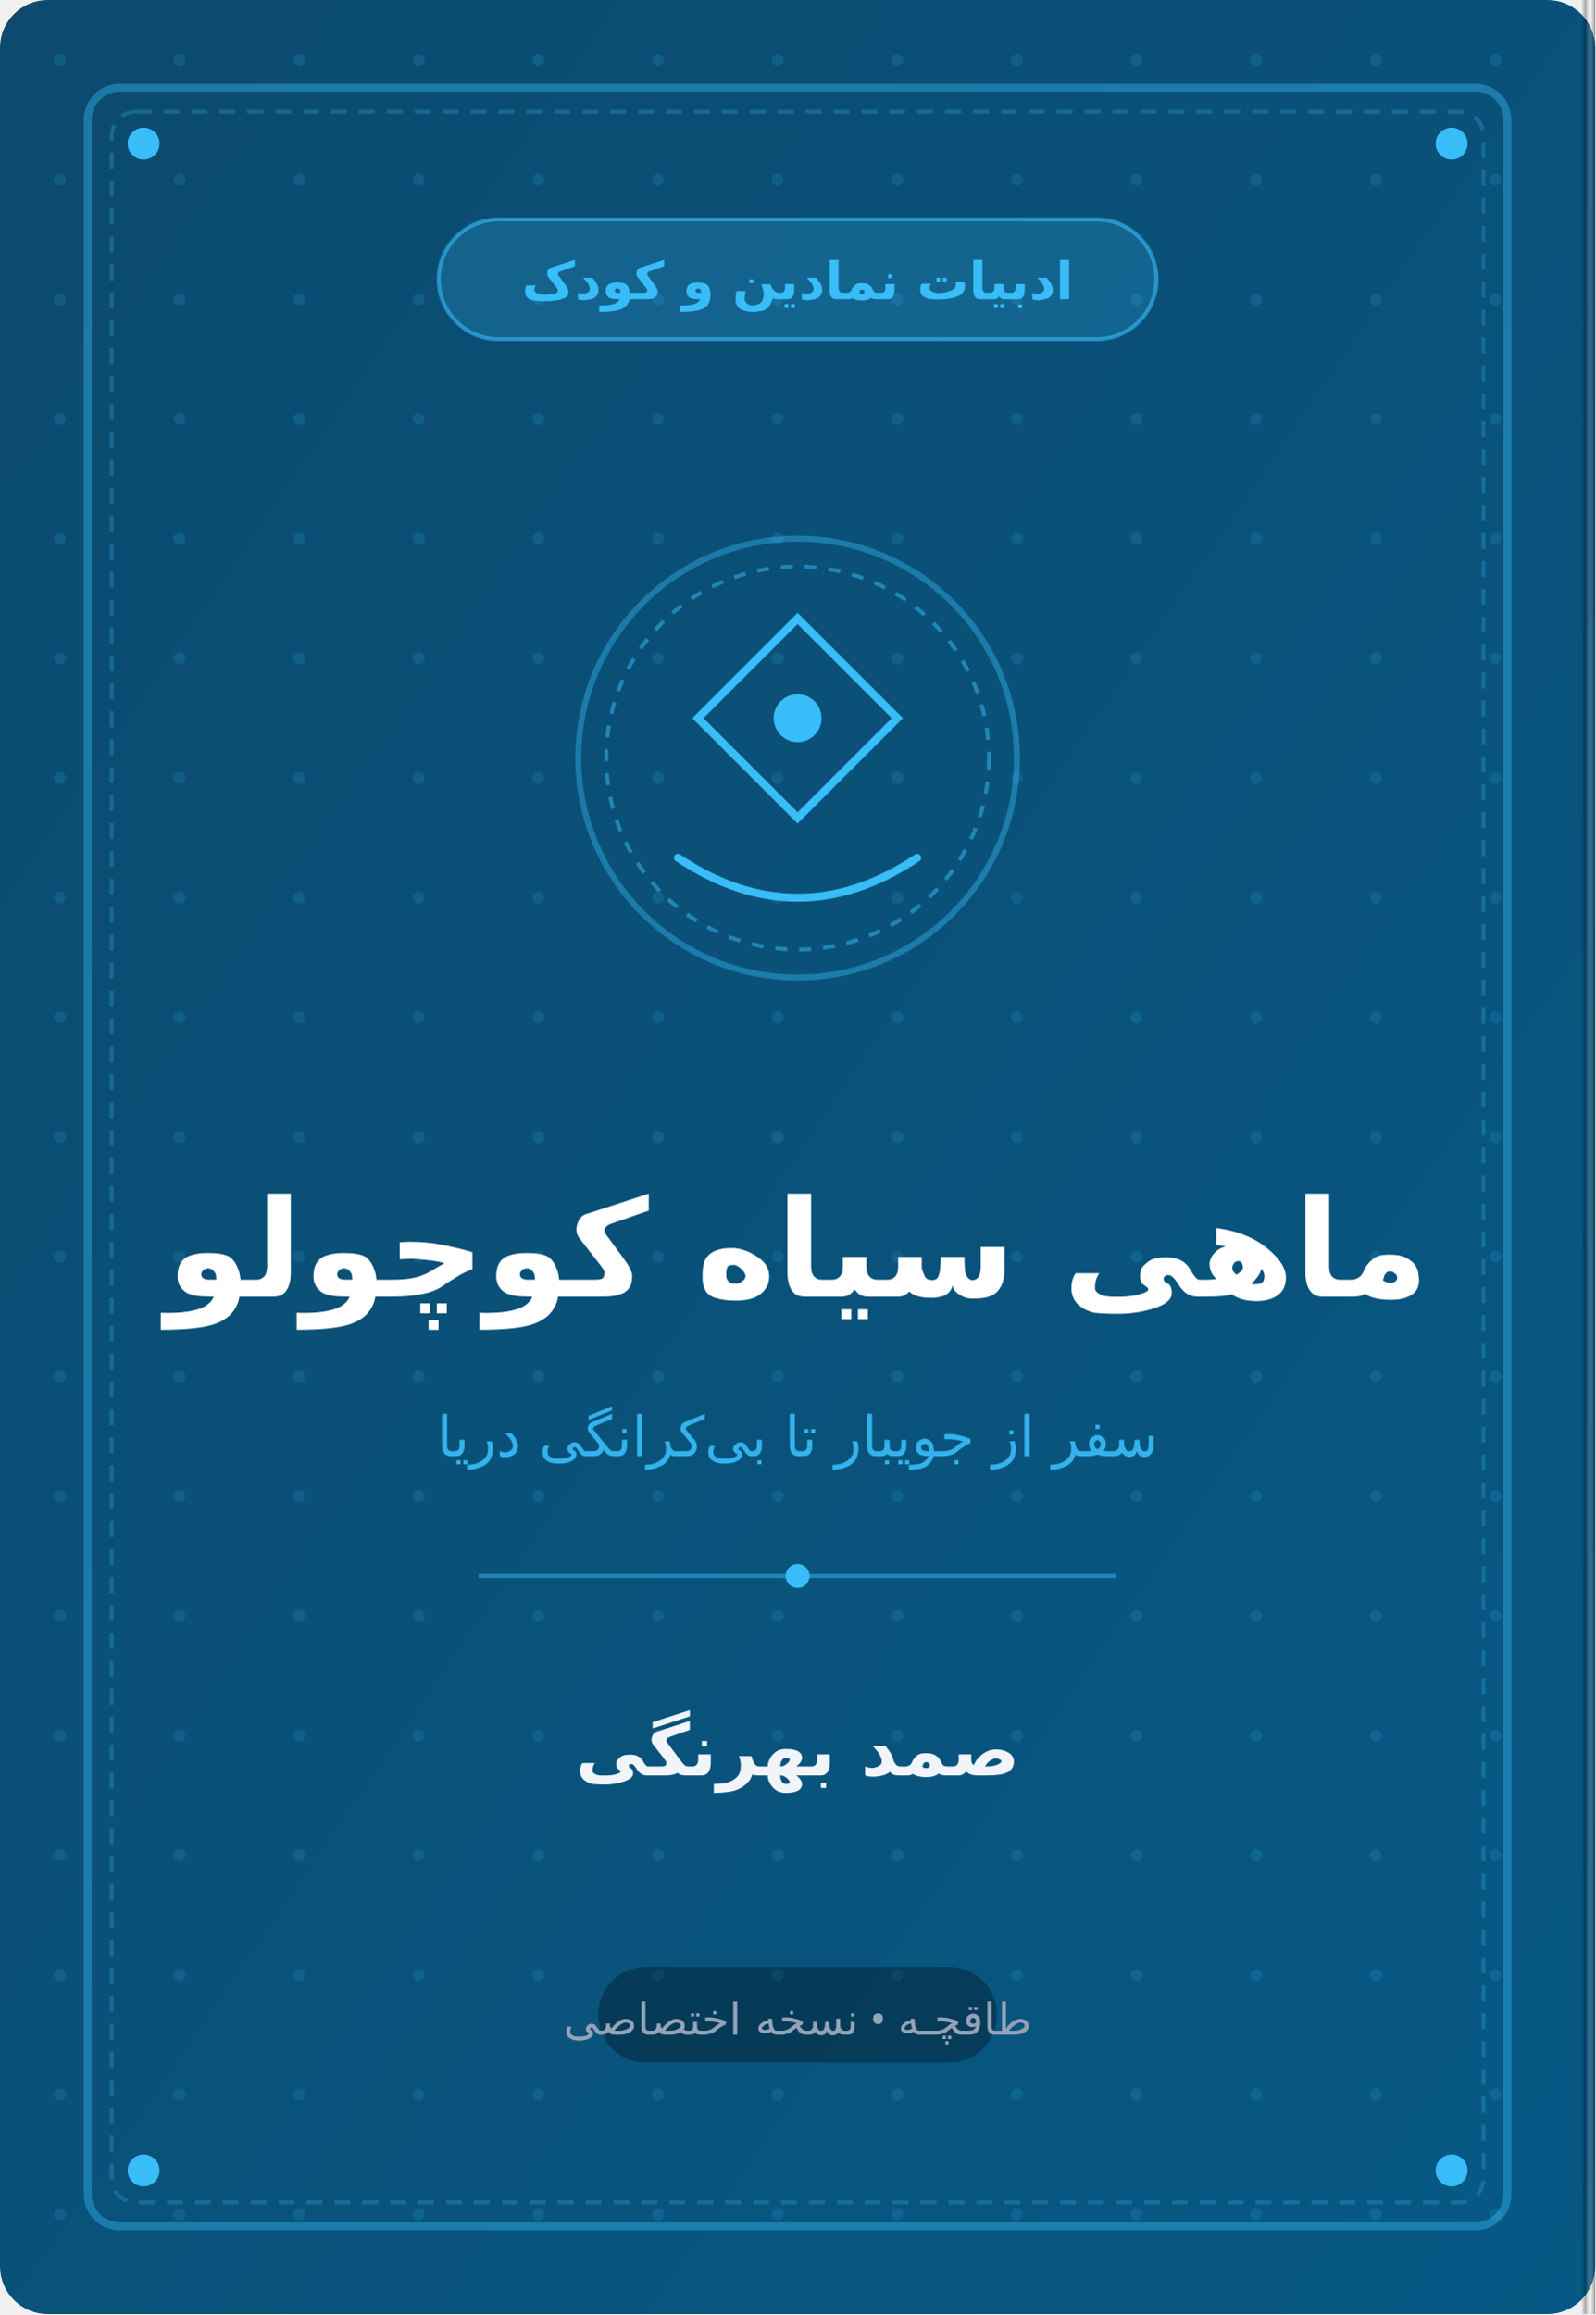
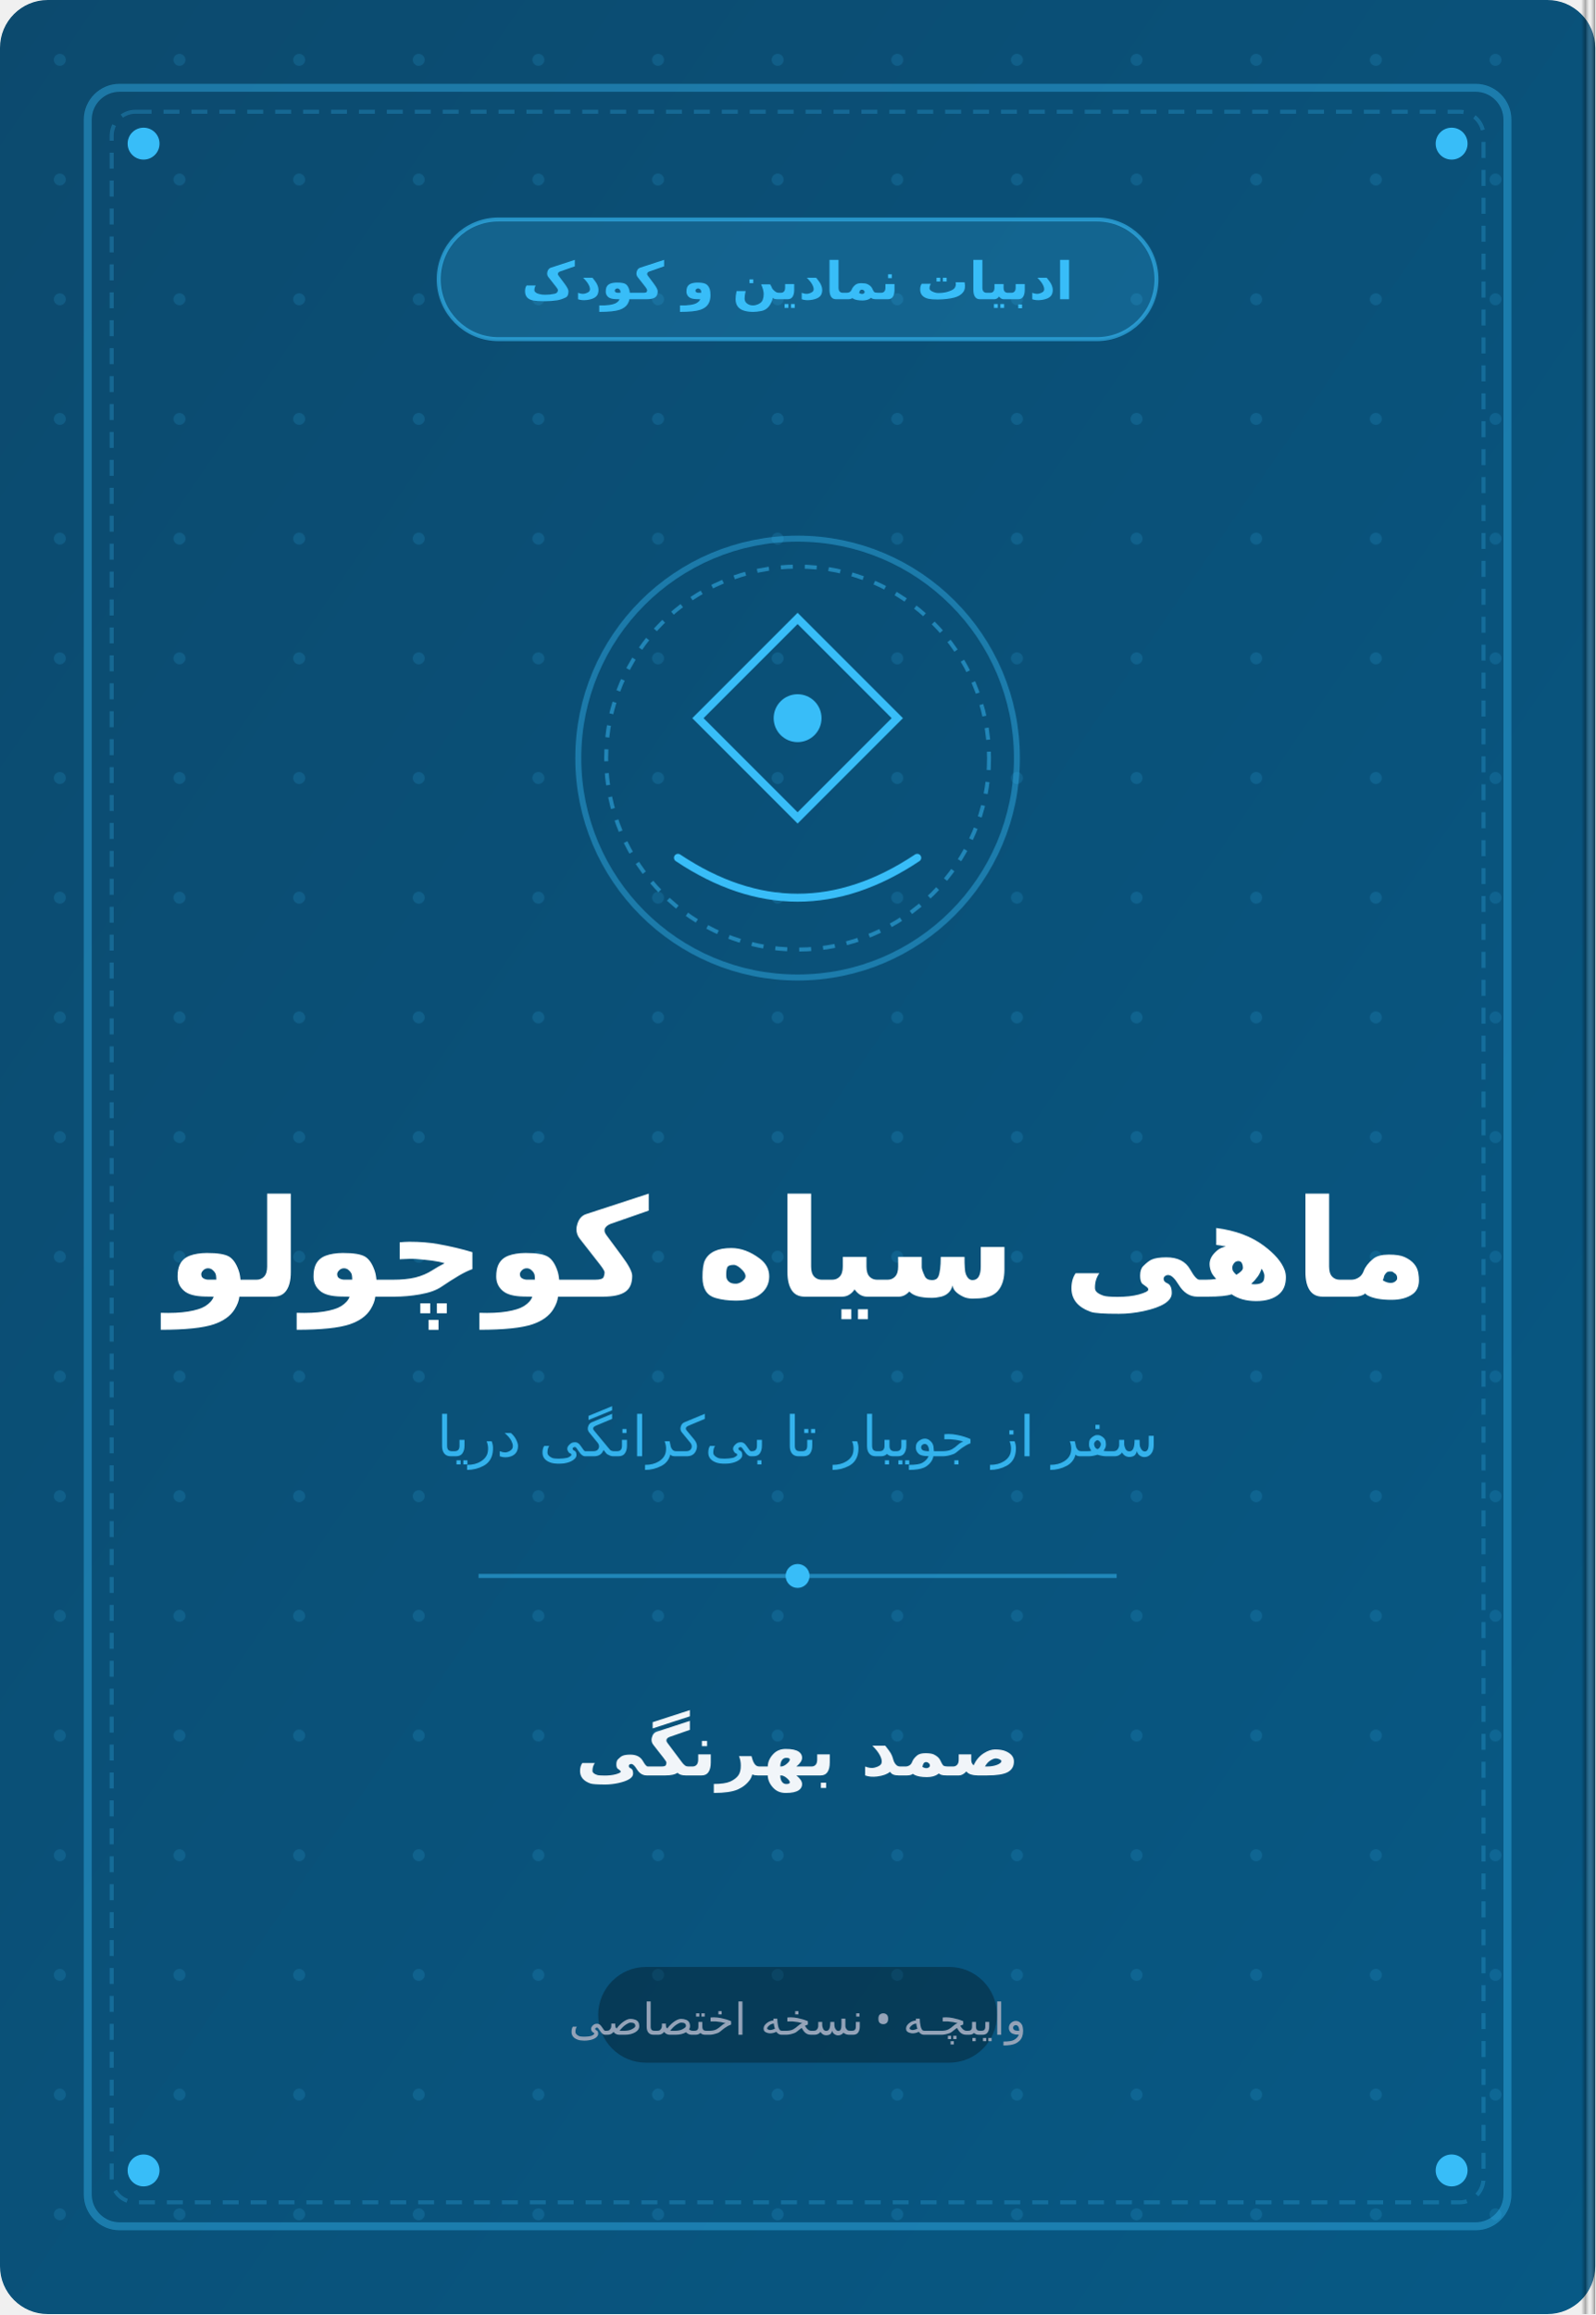
<svg xmlns="http://www.w3.org/2000/svg" viewBox="0 0 400 580" width="100%" height="100%">
  <defs>
    <linearGradient id="bg-8" x1="0%" y1="0%" x2="100%" y2="100%">
      <stop offset="0%" stop-color="#0c4a6e" />
      <stop offset="100%" stop-color="#075985" />
    </linearGradient>
    <linearGradient id="spine-shadow" x1="100%" y1="0%" x2="0%" y2="0%">
      <stop offset="0%" stop-color="#000000" stop-opacity="0.4" />
      <stop offset="4%" stop-color="#ffffff" stop-opacity="0.15" />
      <stop offset="7%" stop-color="#000000" stop-opacity="0.3" />
      <stop offset="10%" stop-color="#000000" stop-opacity="0" />
    </linearGradient>
    <pattern id="pat-8" width="30" height="30" patternUnits="userSpaceOnUse">
      <circle cx="15" cy="15" r="1.5" fill="#38bdf8" fill-opacity="0.15" />
    </pattern>
  </defs>
  <rect width="400" height="580" rx="12" fill="url(#bg-8)" />
  <rect width="400" height="580" rx="12" fill="url(#pat-8)" />
  <rect x="22" y="22" width="356" height="536" rx="8" fill="none" stroke="#38bdf8" stroke-width="2" stroke-opacity="0.4" />
  <rect x="28" y="28" width="344" height="524" rx="6" fill="none" stroke="#38bdf8" stroke-width="1" stroke-opacity="0.25" stroke-dasharray="4 3" />
  <circle cx="36" cy="36" r="4" fill="#38bdf8" />
  <circle cx="364" cy="36" r="4" fill="#38bdf8" />
  <circle cx="36" cy="544" r="4" fill="#38bdf8" />
  <circle cx="364" cy="544" r="4" fill="#38bdf8" />
  <rect x="110" y="55" width="180" height="30" rx="15" fill="#38bdf8" fill-opacity="0.2" stroke="#38bdf8" stroke-width="1" stroke-opacity="0.6" />
  <text x="200" y="75" font-family="'Vazirmatn', Tahoma, sans-serif" font-size="13" font-weight="bold" fill="#38bdf8" text-anchor="middle" direction="rtl">ادبیات نمادین و کودک</text>
  <g transform="translate(200, 190)">
    <circle cx="0" cy="0" r="55" fill="none" stroke="#38bdf8" stroke-width="1.5" stroke-opacity="0.4" />
    <circle cx="0" cy="0" r="48" fill="none" stroke="#38bdf8" stroke-width="1" stroke-dasharray="3 3" stroke-opacity="0.5" />
    <path d="M 0 -35 L 25 -10 L 0 15 L -25 -10 Z" fill="none" stroke="#38bdf8" stroke-width="2" />
    <circle cx="0" cy="-10" r="6" fill="#38bdf8" />
    <path d="M -30 25 Q 0 45 30 25" fill="none" stroke="#38bdf8" stroke-width="2" stroke-linecap="round" />
  </g>
  <text x="200" y="325" font-family="'Vazirmatn', Tahoma, sans-serif" font-size="34" font-weight="900" fill="#ffffff" text-anchor="middle" direction="rtl">
    ماهی سیاه کوچولو
  </text>
  <text x="200" y="365" font-family="'Vazirmatn', Tahoma, sans-serif" font-size="14" fill="#38bdf8" text-anchor="middle" opacity="0.9" direction="rtl">
    سفر از جویبار تا بی‌کرانگی دریا
  </text>
  <line x1="120" y1="395" x2="280" y2="395" stroke="#38bdf8" stroke-width="1" stroke-opacity="0.5" />
  <circle cx="200" cy="395" r="3" fill="#38bdf8" />
  <text x="200" y="445" font-family="'Vazirmatn', Tahoma, sans-serif" font-size="18" font-weight="bold" fill="#f1f5f9" text-anchor="middle" direction="rtl">
    صمد بهرنگی
  </text>
  <g transform="translate(200, 505)">
    <rect x="-50" y="-12" width="100" height="24" rx="12" fill="#000000" fill-opacity="0.3" />
-     <text x="0" y="5" font-family="'Vazirmatn', Tahoma, sans-serif" font-size="11" fill="#94a3b8" text-anchor="middle" direction="rtl">طاقچـه • نسخه اختصاصی</text>
+     <text x="0" y="5" font-family="'Vazirmatn', Tahoma, sans-serif" font-size="11" fill="#94a3b8" text-anchor="middle" direction="rtl">وایبچـه • نسخه اختصاصی</text>
  </g>
  <rect x="365" y="0" width="35" height="580" rx="0" fill="url(#spine-shadow)" />
</svg>
